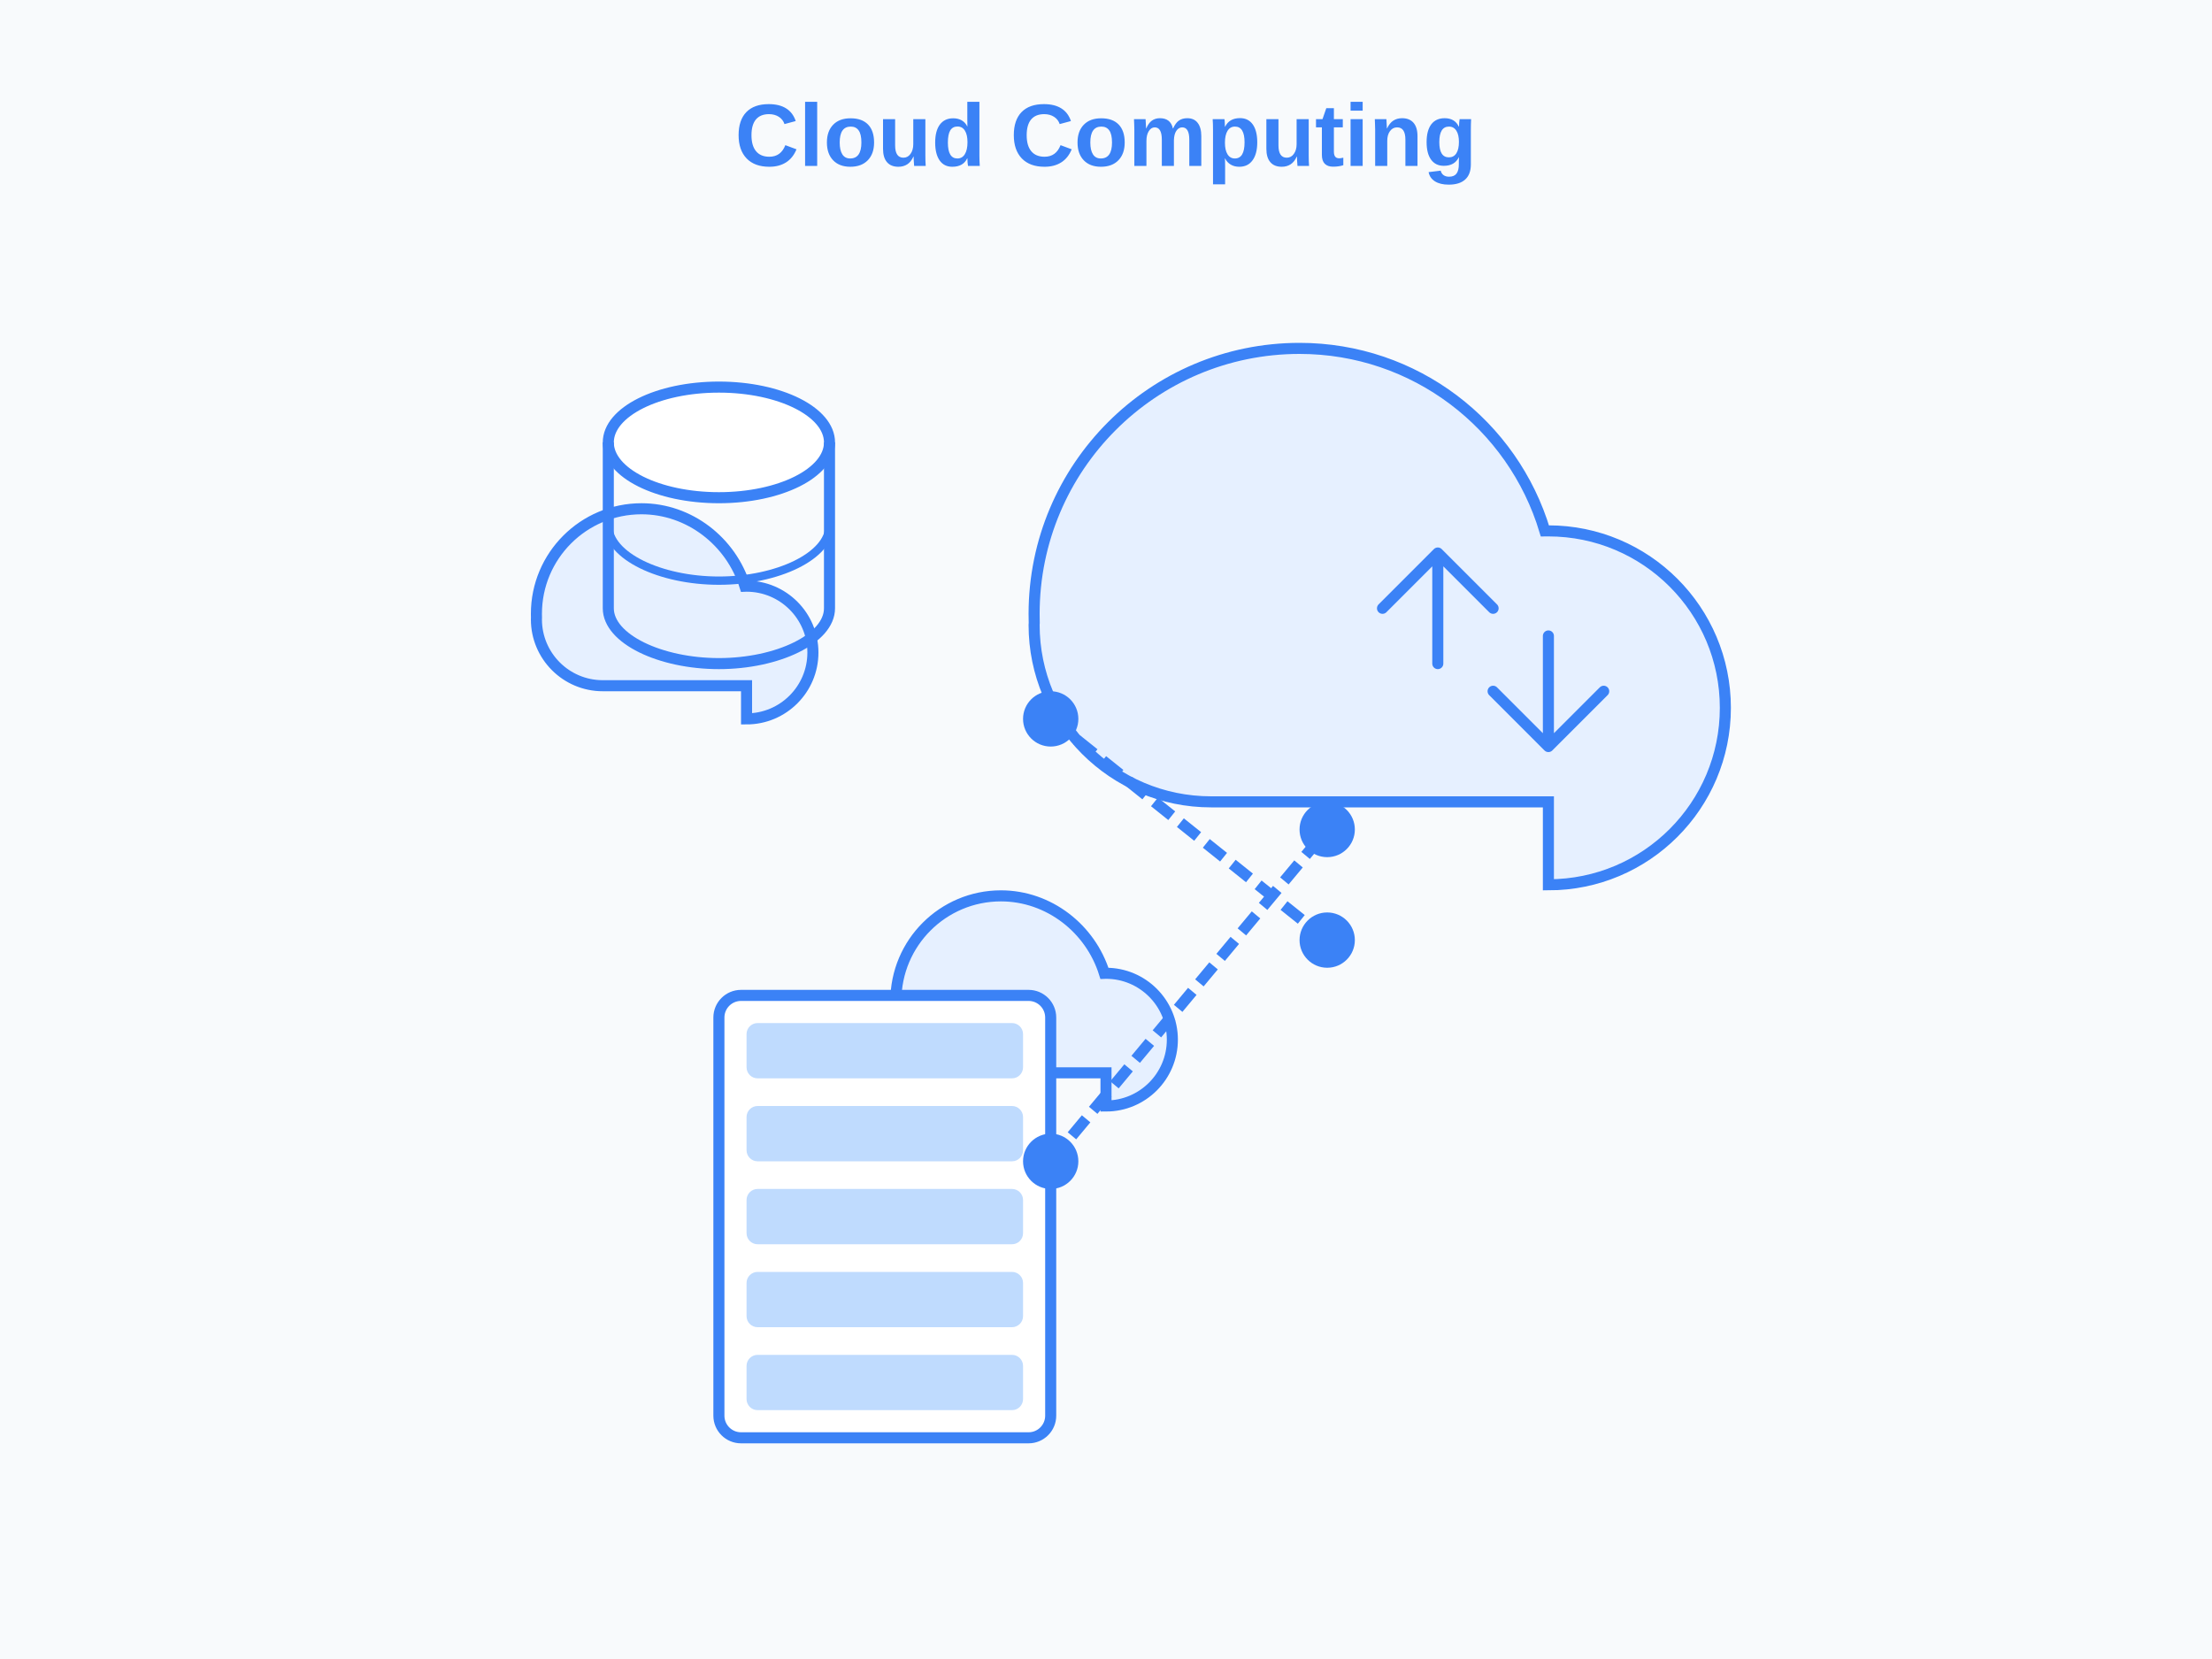
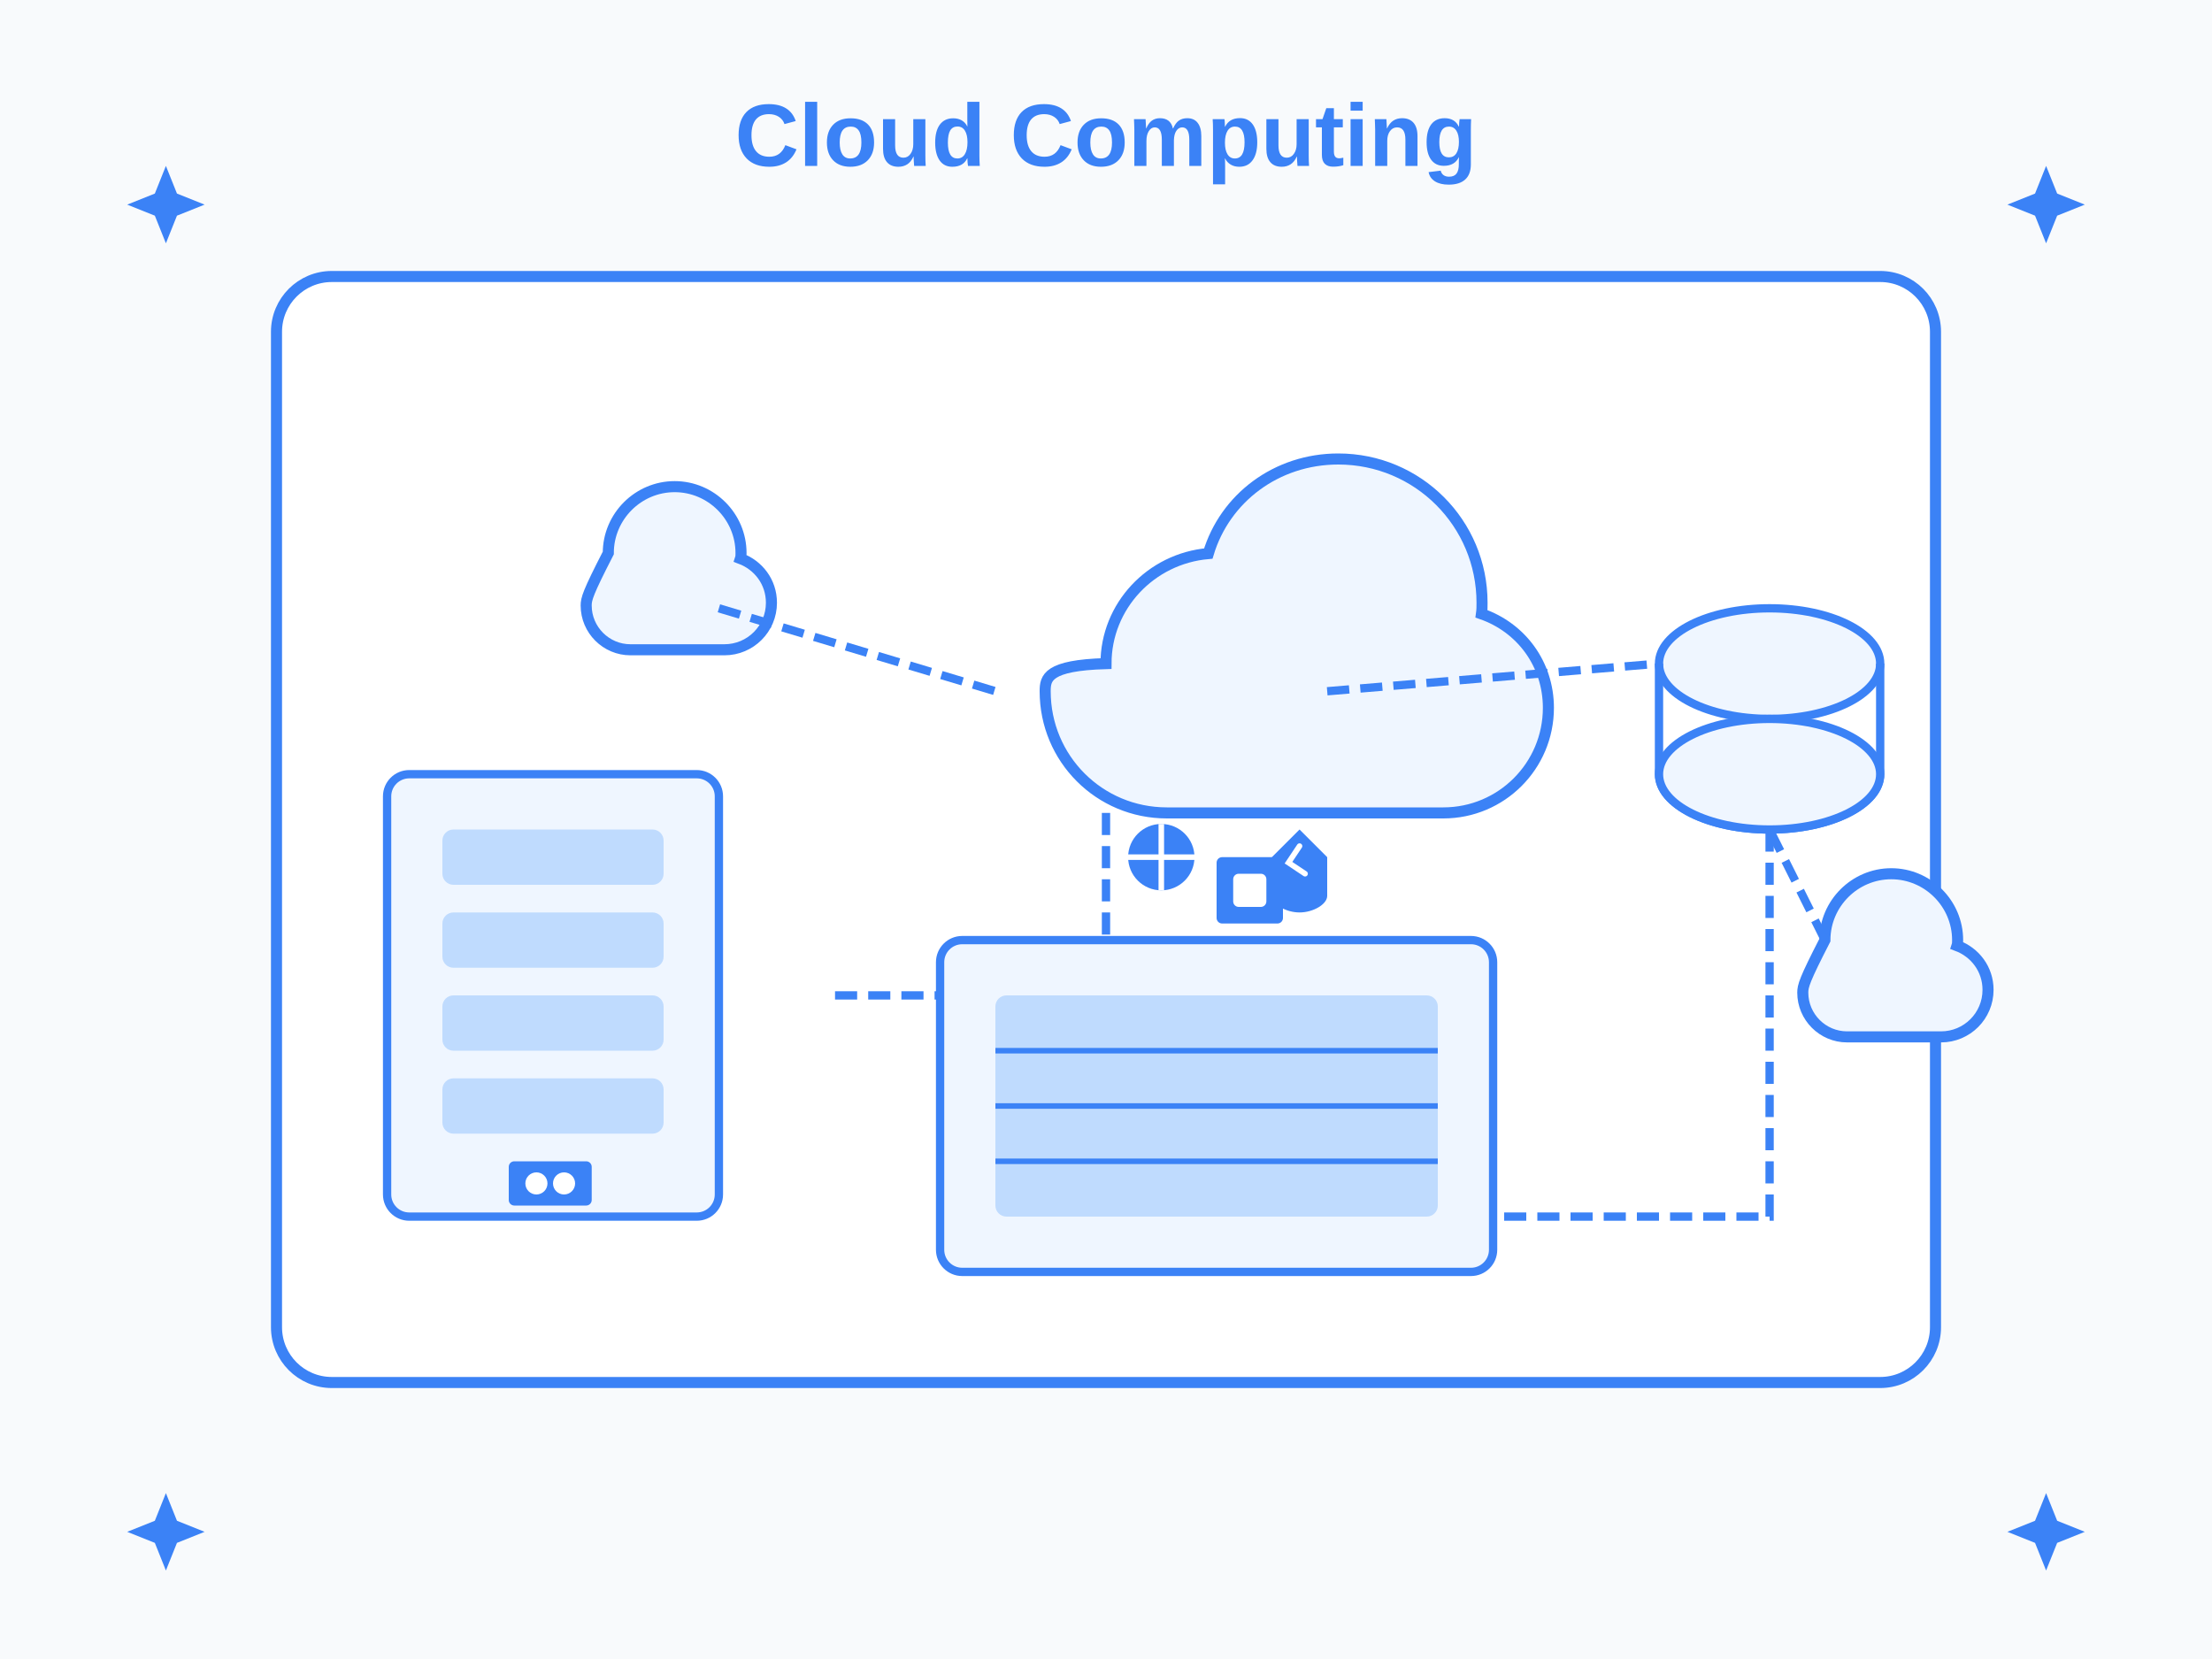
<svg xmlns="http://www.w3.org/2000/svg" width="400" height="300" viewBox="0 0 400 300" fill="none">
  <rect width="400" height="300" fill="#F8FAFC" />
-   <path d="M280 160C297.673 160 312 145.673 312 128C312 110.327 297.673 96 280 96C279.787 96 279.575 96.001 279.363 96.004C273.594 76.764 255.837 63 235 63C208.49 63 187 84.49 187 111C187 111.545 187.007 112.089 187.022 112.63C187.007 112.753 187 112.876 187 113C187 130.673 201.327 145 219 145H280V160Z" fill="#E6F0FF" stroke="#3B82F6" stroke-width="2" />
-   <path d="M135 130C141.627 130 147 124.627 147 118C147 111.373 141.627 106 135 106C134.905 106 134.81 106.002 134.715 106.006C132.192 97.914 124.67 92 116 92C105.507 92 97 100.507 97 111C97 111.25 97.004 111.5 97.01 111.749C97.004 111.832 97 111.916 97 112C97 118.627 102.373 124 109 124H135V130Z" fill="#E6F0FF" stroke="#3B82F6" stroke-width="2" />
-   <path d="M200 200C206.627 200 212 194.627 212 188C212 181.373 206.627 176 200 176C199.905 176 199.81 176.002 199.715 176.006C197.192 167.914 189.67 162 181 162C170.507 162 162 170.507 162 181C162 181.25 162.004 181.5 162.01 181.749C162.004 181.832 162 181.916 162 182C162 188.627 167.373 194 174 194H200V200Z" fill="#E6F0FF" stroke="#3B82F6" stroke-width="2" />
-   <rect x="130" y="180" width="60" height="80" rx="4" fill="white" stroke="#3B82F6" stroke-width="2" />
-   <rect x="135" y="185" width="50" height="10" rx="2" fill="#BFDBFE" />
-   <rect x="135" y="200" width="50" height="10" rx="2" fill="#BFDBFE" />
-   <rect x="135" y="215" width="50" height="10" rx="2" fill="#BFDBFE" />
-   <rect x="135" y="230" width="50" height="10" rx="2" fill="#BFDBFE" />
-   <rect x="135" y="245" width="50" height="10" rx="2" fill="#BFDBFE" />
-   <path d="M190 210L240 150" stroke="#3B82F6" stroke-width="2" stroke-dasharray="4 2" />
-   <path d="M240 170L190 130" stroke="#3B82F6" stroke-width="2" stroke-dasharray="4 2" />
-   <circle cx="190" cy="210" r="5" fill="#3B82F6" />
-   <circle cx="190" cy="130" r="5" fill="#3B82F6" />
-   <circle cx="240" cy="150" r="5" fill="#3B82F6" />
-   <circle cx="240" cy="170" r="5" fill="#3B82F6" />
-   <ellipse cx="130" cy="80" rx="20" ry="10" fill="white" stroke="#3B82F6" stroke-width="2" />
-   <path d="M110 80V110C110 115.523 119.402 120 130 120C140.598 120 150 115.523 150 110V80" stroke="#3B82F6" stroke-width="2" />
-   <path d="M110 95C110 100.523 119.402 105 130 105C140.598 105 150 100.523 150 95" stroke="#3B82F6" stroke-width="1.5" />
-   <path d="M260 120L260 100M260 100L250 110M260 100L270 110" stroke="#3B82F6" stroke-width="2" stroke-linecap="round" stroke-linejoin="round" />
-   <path d="M280 115L280 135M280 135L270 125M280 135L290 125" stroke="#3B82F6" stroke-width="2" stroke-linecap="round" stroke-linejoin="round" />
-   <text x="200" y="30" text-anchor="middle" font-family="Arial" font-size="16" font-weight="bold" fill="#3B82F6">Cloud Computing</text>
+   <rect x="50" y="50" width="300" height="200" rx="10" fill="white" stroke="#3B82F6" stroke-width="2" />
+   <path d="M200 120C200 109.6 208.1 101 218.5 100.1C221.5 90.1 230.8 83 242 83C256.4 83 268 94.6 268 109C268 109.7 268 110.3 267.9 111C275.1 113.5 280 120.1 280 128C280 138.5 271.5 147 261 147H211C198.8 147 189 137.2 189 125C189 122.6 189.4 120.3 200 120Z" fill="#EFF6FF" stroke="#3B82F6" stroke-width="2" />
+   <path d="M110 100C110 93.4 115.4 88 122 88C128.6 88 134 93.4 134 100C134 100.3 134 100.7 133.9 101C137.1 102.2 139.5 105.2 139.5 109C139.5 113.7 135.7 117.5 131 117.5H114C109.6 117.5 106 113.9 106 109.5C106 108.3 106.3 107.2 110 100Z" fill="#EFF6FF" stroke="#3B82F6" stroke-width="2" />
+   <path d="M330 170C330 163.4 335.4 158 342 158C348.6 158 354 163.4 354 170C354 170.3 354 170.7 353.9 171C357.1 172.2 359.5 175.2 359.5 179C359.5 183.7 355.7 187.5 351 187.5H334C329.6 187.5 326 183.9 326 179.5C326 178.3 326.3 177.2 330 170Z" fill="#EFF6FF" stroke="#3B82F6" stroke-width="2" />
+   <rect x="70" y="140" width="60" height="80" rx="4" fill="#EFF6FF" stroke="#3B82F6" stroke-width="1.5" />
+   <rect x="80" y="150" width="40" height="10" rx="2" fill="#BFDBFE" />
+   <rect x="80" y="165" width="40" height="10" rx="2" fill="#BFDBFE" />
+   <rect x="80" y="180" width="40" height="10" rx="2" fill="#BFDBFE" />
+   <rect x="80" y="195" width="40" height="10" rx="2" fill="#BFDBFE" />
+   <ellipse cx="320" cy="120" rx="20" ry="10" fill="#EFF6FF" stroke="#3B82F6" stroke-width="1.5" />
+   <path d="M300 120V140C300 145.5 309 150 320 150C331 150 340 145.5 340 140V120" stroke="#3B82F6" stroke-width="1.5" />
+   <ellipse cx="320" cy="140" rx="20" ry="10" fill="#EFF6FF" stroke="#3B82F6" stroke-width="1.5" />
+   <path d="M130 110L180 125" stroke="#3B82F6" stroke-width="1.5" stroke-dasharray="4 2" />
+   <path d="M240 125L300 120" stroke="#3B82F6" stroke-width="1.5" stroke-dasharray="4 2" />
+   <path d="M200 147L200 180L150 180" stroke="#3B82F6" stroke-width="1.5" stroke-dasharray="4 2" />
+   <path d="M320 150L320 220L270 220" stroke="#3B82F6" stroke-width="1.5" stroke-dasharray="4 2" />
+   <path d="M330 170L320 150" stroke="#3B82F6" stroke-width="1.5" stroke-dasharray="4 2" />
+   <rect x="170" y="170" width="100" height="60" rx="4" fill="#EFF6FF" stroke="#3B82F6" stroke-width="1.5" />
+   <rect x="180" y="180" width="80" height="40" rx="2" fill="#BFDBFE" />
+   <line x1="180" y1="190" x2="260" y2="190" stroke="#3B82F6" stroke-width="1" />
+   <line x1="180" y1="200" x2="260" y2="200" stroke="#3B82F6" stroke-width="1" />
+   <line x1="180" y1="210" x2="260" y2="210" stroke="#3B82F6" stroke-width="1" />
+   <rect x="92" y="210" width="15" height="8" rx="1" fill="#3B82F6" />
+   <circle cx="97" cy="214" r="2" fill="white" />
+   <circle cx="102" cy="214" r="2" fill="white" />
+   <rect x="220" y="155" width="12" height="12" rx="1" fill="#3B82F6" />
+   <rect x="223" y="158" width="6" height="6" rx="1" fill="white" />
+   <circle cx="210" cy="155" r="6" fill="#3B82F6" />
+   <line x1="210" y1="149" x2="210" y2="161" stroke="white" stroke-width="1" />
+   <line x1="204" y1="155" x2="216" y2="155" stroke="white" stroke-width="1" />
+   <path d="M230 155L235 150L240 155V162C240 163.5 237.5 165 235 165C232.5 165 230 163.5 230 162V155Z" fill="#3B82F6" />
+   <path d="M235 153L233 156L236 158" stroke="white" stroke-width="1" stroke-linecap="round" />
+   <path d="M30 30L32 35L37 37L32 39L30 44L28 39L23 37L28 35L30 30Z" fill="#3B82F6" />
+   <path d="M370 30L372 35L377 37L372 39L370 44L368 39L363 37L368 35L370 30Z" fill="#3B82F6" />
+   <path d="M370 270L372 275L377 277L372 279L370 284L368 279L363 277L368 275L370 270Z" fill="#3B82F6" />
+   <path d="M30 270L32 275L37 277L32 279L30 284L28 279L23 277L28 275L30 270Z" fill="#3B82F6" />
+   <text x="200" y="30" font-family="Arial" font-size="16" font-weight="bold" fill="#3B82F6" text-anchor="middle">Cloud Computing</text>
</svg>
